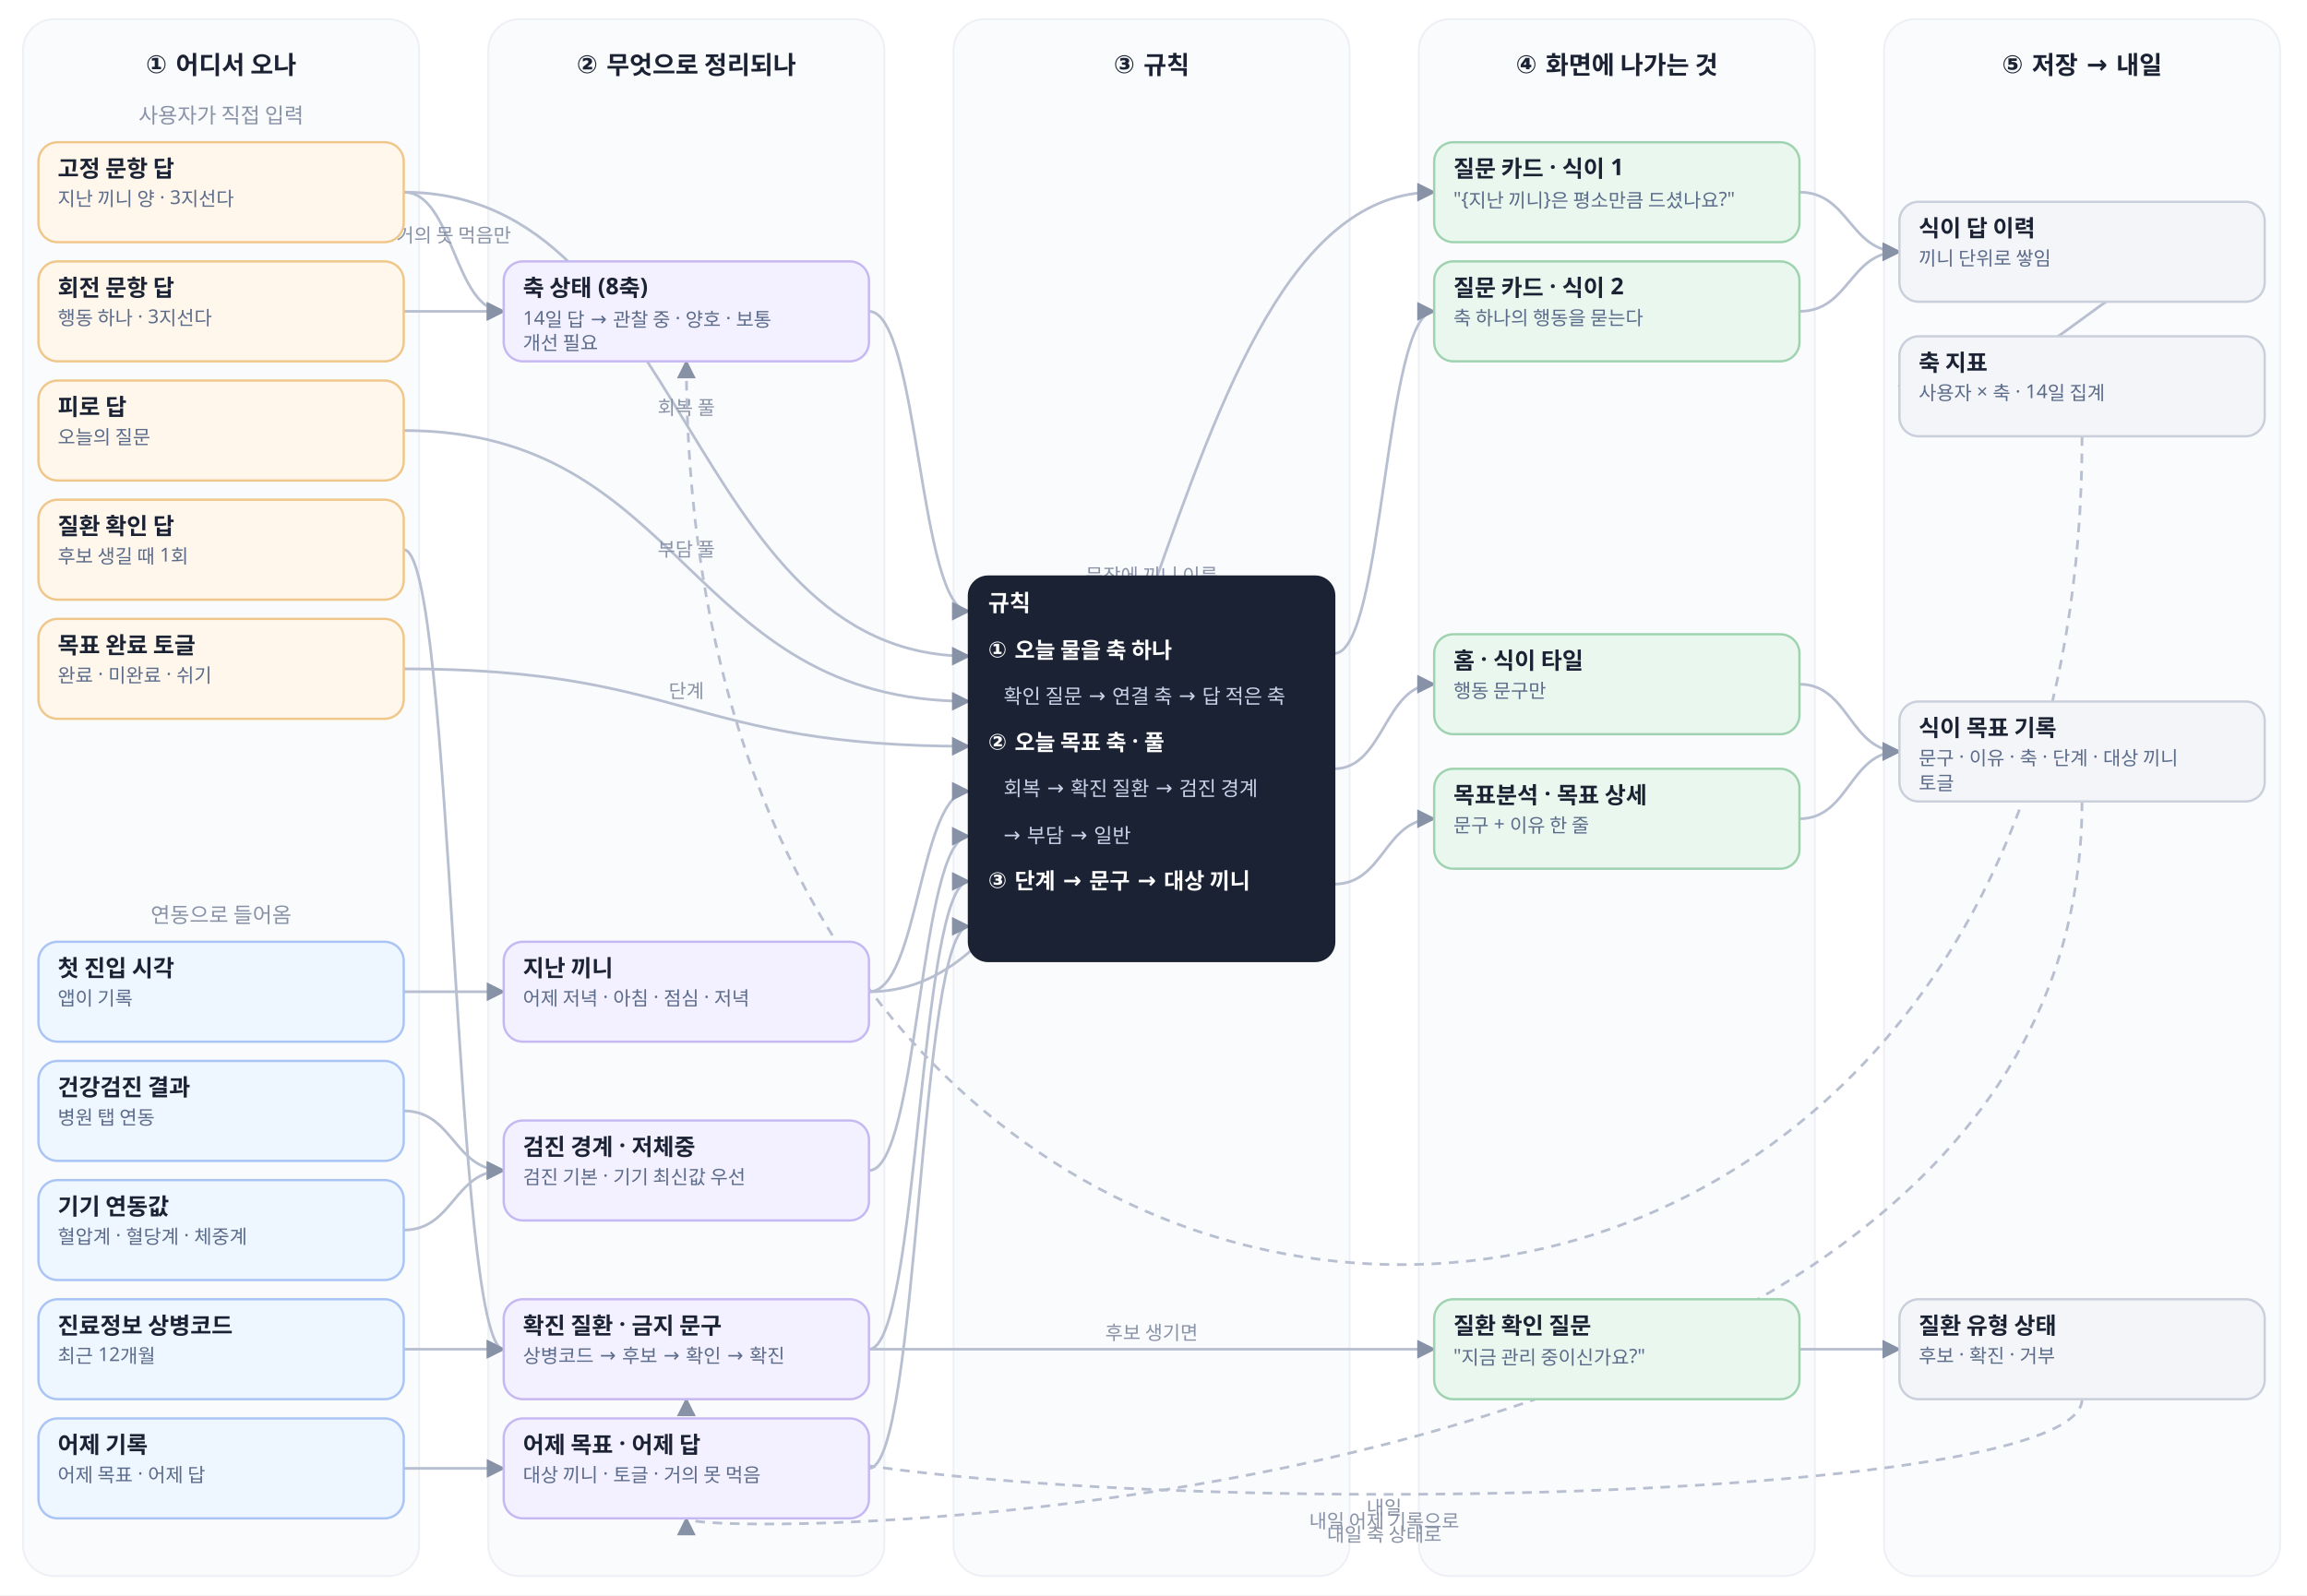
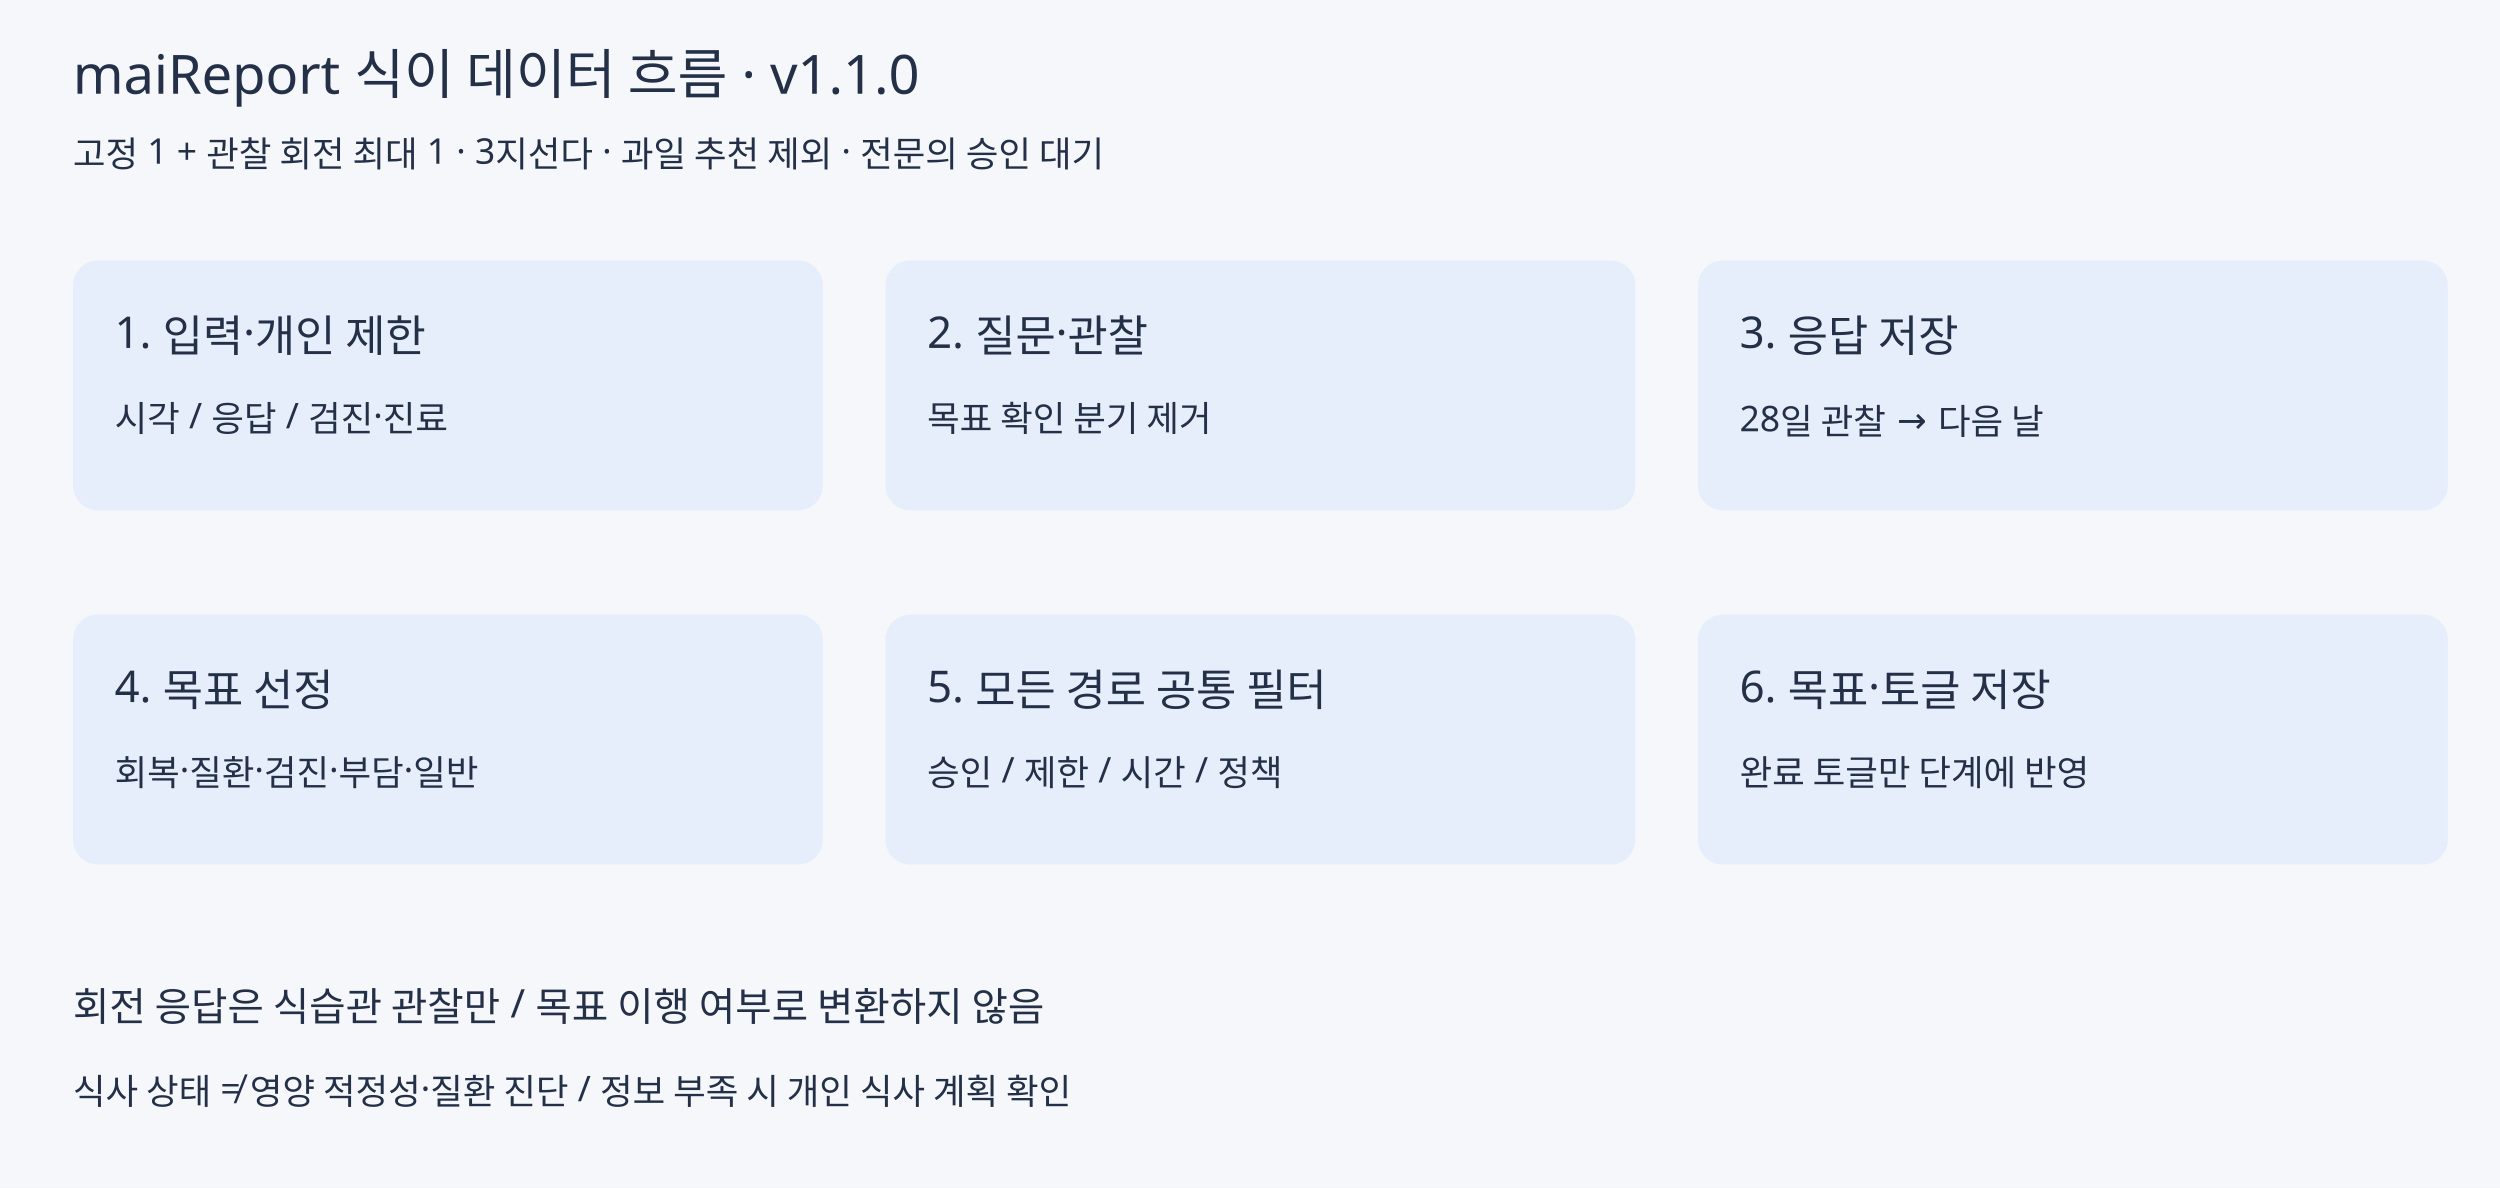
- <svg xmlns="http://www.w3.org/2000/svg" viewBox="0 0 1200 830" width="1200" height="830" font-family="Noto Sans KR, Malgun Gothic, Apple SD Gothic Neo, sans-serif">
-   <rect x="0" y="0" width="1200" height="830" fill="#ffffff" />
-   <rect x="12" y="10" width="206" height="810" rx="16" fill="#fafbfd" stroke="#eef0f5" />
-   <text x="115" y="38" text-anchor="middle" font-size="13" font-weight="800" fill="#1a2233">① 어디서 오나</text>
-   <rect x="254" y="10" width="206" height="810" rx="16" fill="#fafbfd" stroke="#eef0f5" />
-   <text x="357" y="38" text-anchor="middle" font-size="13" font-weight="800" fill="#1a2233">② 무엇으로 정리되나</text>
-   <rect x="496" y="10" width="206" height="810" rx="16" fill="#fafbfd" stroke="#eef0f5" />
-   <text x="599" y="38" text-anchor="middle" font-size="13" font-weight="800" fill="#1a2233">③ 규칙</text>
-   <rect x="738" y="10" width="206" height="810" rx="16" fill="#fafbfd" stroke="#eef0f5" />
-   <text x="841" y="38" text-anchor="middle" font-size="13" font-weight="800" fill="#1a2233">④ 화면에 나가는 것</text>
-   <rect x="980" y="10" width="206" height="810" rx="16" fill="#fafbfd" stroke="#eef0f5" />
-   <text x="1083" y="38" text-anchor="middle" font-size="13" font-weight="800" fill="#1a2233">⑤ 저장 → 내일</text>
-   <text x="115" y="64" text-anchor="middle" font-size="11" fill="#8892a6">사용자가 직접 입력</text>
-   <text x="115" y="480" text-anchor="middle" font-size="11" fill="#8892a6">연동으로 들어옴</text>
-   <defs>
-     <marker id="ar" viewBox="0 0 10 10" refX="9" refY="5" markerWidth="7" markerHeight="7" orient="auto-start-reverse">
-       <path d="M0,0 L10,5 L0,10 z" fill="#8892a6" />
-     </marker>
-   </defs>
-   <path class="edge" data-a="l1" data-b="m1" d="M210,516 C236,516 236,516 262,516" fill="none" stroke="#b7bfd0" stroke-width="1.4" marker-end="url(#ar)" />
-   <path class="edge" data-a="u2" data-b="m2" d="M210,162 C236,162 236,162 262,162" fill="none" stroke="#b7bfd0" stroke-width="1.4" marker-end="url(#ar)" />
-   <path class="edge" data-a="u1" data-b="m2" d="M210,100 C236,100 236,162 262,162" fill="none" stroke="#b7bfd0" stroke-width="1.4" marker-end="url(#ar)" />
-   <text class="elab" data-a="u1" data-b="m2" x="236" y="126" text-anchor="middle" font-size="10" fill="#8892a6">거의 못 먹음만</text>
-   <path class="edge" data-a="l2" data-b="m3" d="M210,578 C236,578 236,609 262,609" fill="none" stroke="#b7bfd0" stroke-width="1.4" marker-end="url(#ar)" />
-   <path class="edge" data-a="l3" data-b="m3" d="M210,640 C236,640 236,609 262,609" fill="none" stroke="#b7bfd0" stroke-width="1.4" marker-end="url(#ar)" />
-   <path class="edge" data-a="l4" data-b="m4" d="M210,702 C236,702 236,702 262,702" fill="none" stroke="#b7bfd0" stroke-width="1.4" marker-end="url(#ar)" />
-   <path class="edge" data-a="u4" data-b="m4" d="M210,286 C236,286 236,702 262,702" fill="none" stroke="#b7bfd0" stroke-width="1.4" marker-end="url(#ar)" />
-   <path class="edge" data-a="l5" data-b="m5" d="M210,764 C236,764 236,764 262,764" fill="none" stroke="#b7bfd0" stroke-width="1.4" marker-end="url(#ar)" />
-   <path class="edge" data-a="m1" data-b="R" d="M452,516 C478,516 478,411.7 504,411.7" fill="none" stroke="#b7bfd0" stroke-width="1.4" marker-end="url(#ar)" />
-   <path class="edge" data-a="m2" data-b="R" d="M452,162 C478,162 478,318 504,318" fill="none" stroke="#b7bfd0" stroke-width="1.4" marker-end="url(#ar)" />
-   <path class="edge" data-a="m3" data-b="R" d="M452,609 C478,609 478,435.1 504,435.1" fill="none" stroke="#b7bfd0" stroke-width="1.4" marker-end="url(#ar)" />
-   <path class="edge" data-a="m4" data-b="R" d="M452,702 C478,702 478,458.6 504,458.6" fill="none" stroke="#b7bfd0" stroke-width="1.4" marker-end="url(#ar)" />
-   <path class="edge" data-a="m5" data-b="R" d="M452,764 C478,764 478,482 504,482" fill="none" stroke="#b7bfd0" stroke-width="1.4" marker-end="url(#ar)" />
-   <path class="edge" data-a="u1" data-b="R" d="M210,100 C357,100 357,341.4 504,341.4" fill="none" stroke="#b7bfd0" stroke-width="1.4" marker-end="url(#ar)" />
-   <text class="elab" data-a="u1" data-b="R" x="357" y="215.7" text-anchor="middle" font-size="10" fill="#8892a6">회복 풀</text>
-   <path class="edge" data-a="u3" data-b="R" d="M210,224 C357,224 357,364.9 504,364.9" fill="none" stroke="#b7bfd0" stroke-width="1.4" marker-end="url(#ar)" />
-   <text class="elab" data-a="u3" data-b="R" x="357" y="289.4" text-anchor="middle" font-size="10" fill="#8892a6">부담 풀</text>
-   <path class="edge" data-a="u5" data-b="R" d="M210,348 C357,348 357,388.3 504,388.3" fill="none" stroke="#b7bfd0" stroke-width="1.4" marker-end="url(#ar)" />
-   <text class="elab" data-a="u5" data-b="R" x="357" y="363.1" text-anchor="middle" font-size="10" fill="#8892a6">단계</text>
-   <path class="edge" data-a="m1" data-b="s1" d="M452,516 C599,516 599,100 746,100" fill="none" stroke="#b7bfd0" stroke-width="1.4" marker-end="url(#ar)" />
-   <text class="elab" data-a="m1" data-b="s1" x="599" y="303" text-anchor="middle" font-size="10" fill="#8892a6">문장에 끼니 이름</text>
-   <path class="edge" data-a="R" data-b="s2" d="M694,340 C720,340 720,162 746,162" fill="none" stroke="#b7bfd0" stroke-width="1.4" marker-end="url(#ar)" />
-   <path class="edge" data-a="m4" data-b="s3" d="M452,702 C599,702 599,702 746,702" fill="none" stroke="#b7bfd0" stroke-width="1.4" marker-end="url(#ar)" />
-   <text class="elab" data-a="m4" data-b="s3" x="599" y="697" text-anchor="middle" font-size="10" fill="#8892a6">후보 생기면</text>
-   <path class="edge" data-a="R" data-b="s4" d="M694,400 C720,400 720,356 746,356" fill="none" stroke="#b7bfd0" stroke-width="1.4" marker-end="url(#ar)" />
-   <path class="edge" data-a="R" data-b="s5" d="M694,460 C720,460 720,426 746,426" fill="none" stroke="#b7bfd0" stroke-width="1.4" marker-end="url(#ar)" />
-   <path class="edge" data-a="s1" data-b="d1" d="M936,100 C962,100 962,131 988,131" fill="none" stroke="#b7bfd0" stroke-width="1.4" marker-end="url(#ar)" />
-   <path class="edge" data-a="s2" data-b="d1" d="M936,162 C962,162 962,131 988,131" fill="none" stroke="#b7bfd0" stroke-width="1.4" marker-end="url(#ar)" />
-   <path class="edge" data-a="d1" data-b="d2" d="M1178,131 C1083,131 1083,201 988,201" fill="none" stroke="#b7bfd0" stroke-width="1.4" marker-end="url(#ar)" />
-   <path class="edge" data-a="s4" data-b="d3" d="M936,356 C962,356 962,391 988,391" fill="none" stroke="#b7bfd0" stroke-width="1.4" marker-end="url(#ar)" />
-   <path class="edge" data-a="s5" data-b="d3" d="M936,426 C962,426 962,391 988,391" fill="none" stroke="#b7bfd0" stroke-width="1.4" marker-end="url(#ar)" />
-   <path class="edge" data-a="s3" data-b="d4" d="M936,702 C962,702 962,702 988,702" fill="none" stroke="#b7bfd0" stroke-width="1.4" marker-end="url(#ar)" />
-   <path class="edge" data-a="d2" data-b="m2" d="M1083,227 C1083,808 357,808 357,188" fill="none" stroke="#b7bfd0" stroke-width="1.4" stroke-dasharray="5 4" marker-end="url(#ar)" />
-   <text class="elab" data-a="d2" data-b="m2" x="720" y="802" text-anchor="middle" font-size="10" fill="#8892a6">내일 축 상태로</text>
-   <path class="edge" data-a="d3" data-b="m5" d="M1083,417 C1083,801 357,801 357,790" fill="none" stroke="#b7bfd0" stroke-width="1.4" stroke-dasharray="5 4" marker-end="url(#ar)" />
-   <text class="elab" data-a="d3" data-b="m5" x="720" y="795" text-anchor="middle" font-size="10" fill="#8892a6">내일 어제 기록으로</text>
-   <path class="edge" data-a="d4" data-b="m4" d="M1083,728 C1083,794 357,794 357,728" fill="none" stroke="#b7bfd0" stroke-width="1.4" stroke-dasharray="5 4" marker-end="url(#ar)" />
-   <text class="elab" data-a="d4" data-b="m4" x="720" y="788" text-anchor="middle" font-size="10" fill="#8892a6">내일</text>
-   <g class="node" data-id="u1" style="cursor:pointer">
-     <rect x="20" y="74" width="190" height="52" rx="10" fill="#fff7ec" stroke="#f0c78a" stroke-width="1.2" />
-     <text x="30" y="92" font-size="12" font-weight="800" fill="#1a2233">고정 문항 답</text>
-     <text x="30" y="107" font-size="10" fill="#5b6b8a">지난 끼니 양 · 3지선다</text>
-   </g>
-   <g class="node" data-id="u2" style="cursor:pointer">
-     <rect x="20" y="136" width="190" height="52" rx="10" fill="#fff7ec" stroke="#f0c78a" stroke-width="1.2" />
-     <text x="30" y="154" font-size="12" font-weight="800" fill="#1a2233">회전 문항 답</text>
-     <text x="30" y="169" font-size="10" fill="#5b6b8a">행동 하나 · 3지선다</text>
-   </g>
-   <g class="node" data-id="u3" style="cursor:pointer">
-     <rect x="20" y="198" width="190" height="52" rx="10" fill="#fff7ec" stroke="#f0c78a" stroke-width="1.2" />
-     <text x="30" y="216" font-size="12" font-weight="800" fill="#1a2233">피로 답</text>
-     <text x="30" y="231" font-size="10" fill="#5b6b8a">오늘의 질문</text>
-   </g>
-   <g class="node" data-id="u4" style="cursor:pointer">
-     <rect x="20" y="260" width="190" height="52" rx="10" fill="#fff7ec" stroke="#f0c78a" stroke-width="1.2" />
-     <text x="30" y="278" font-size="12" font-weight="800" fill="#1a2233">질환 확인 답</text>
-     <text x="30" y="293" font-size="10" fill="#5b6b8a">후보 생길 때 1회</text>
-   </g>
-   <g class="node" data-id="u5" style="cursor:pointer">
-     <rect x="20" y="322" width="190" height="52" rx="10" fill="#fff7ec" stroke="#f0c78a" stroke-width="1.2" />
-     <text x="30" y="340" font-size="12" font-weight="800" fill="#1a2233">목표 완료 토글</text>
-     <text x="30" y="355" font-size="10" fill="#5b6b8a">완료 · 미완료 · 쉬기</text>
-   </g>
-   <g class="node" data-id="l1" style="cursor:pointer">
-     <rect x="20" y="490" width="190" height="52" rx="10" fill="#eef6ff" stroke="#a9c4f5" stroke-width="1.2" />
-     <text x="30" y="508" font-size="12" font-weight="800" fill="#1a2233">첫 진입 시각</text>
-     <text x="30" y="523" font-size="10" fill="#5b6b8a">앱이 기록</text>
-   </g>
-   <g class="node" data-id="l2" style="cursor:pointer">
-     <rect x="20" y="552" width="190" height="52" rx="10" fill="#eef6ff" stroke="#a9c4f5" stroke-width="1.2" />
-     <text x="30" y="570" font-size="12" font-weight="800" fill="#1a2233">건강검진 결과</text>
-     <text x="30" y="585" font-size="10" fill="#5b6b8a">병원 탭 연동</text>
-   </g>
-   <g class="node" data-id="l3" style="cursor:pointer">
-     <rect x="20" y="614" width="190" height="52" rx="10" fill="#eef6ff" stroke="#a9c4f5" stroke-width="1.2" />
-     <text x="30" y="632" font-size="12" font-weight="800" fill="#1a2233">기기 연동값</text>
-     <text x="30" y="647" font-size="10" fill="#5b6b8a">혈압계 · 혈당계 · 체중계</text>
-   </g>
-   <g class="node" data-id="l4" style="cursor:pointer">
-     <rect x="20" y="676" width="190" height="52" rx="10" fill="#eef6ff" stroke="#a9c4f5" stroke-width="1.2" />
-     <text x="30" y="694" font-size="12" font-weight="800" fill="#1a2233">진료정보 상병코드</text>
-     <text x="30" y="709" font-size="10" fill="#5b6b8a">최근 12개월</text>
-   </g>
-   <g class="node" data-id="l5" style="cursor:pointer">
-     <rect x="20" y="738" width="190" height="52" rx="10" fill="#eef6ff" stroke="#a9c4f5" stroke-width="1.2" />
-     <text x="30" y="756" font-size="12" font-weight="800" fill="#1a2233">어제 기록</text>
-     <text x="30" y="771" font-size="10" fill="#5b6b8a">어제 목표 · 어제 답</text>
-   </g>
-   <g class="node" data-id="m1" style="cursor:pointer">
-     <rect x="262" y="490" width="190" height="52" rx="10" fill="#f3f0ff" stroke="#c6b8f2" stroke-width="1.2" />
-     <text x="272" y="508" font-size="12" font-weight="800" fill="#1a2233">지난 끼니</text>
-     <text x="272" y="523" font-size="10" fill="#5b6b8a">어제 저녁 · 아침 · 점심 · 저녁</text>
-   </g>
-   <g class="node" data-id="m2" style="cursor:pointer">
-     <rect x="262" y="136" width="190" height="52" rx="10" fill="#f3f0ff" stroke="#c6b8f2" stroke-width="1.2" />
-     <text x="272" y="154" font-size="12" font-weight="800" fill="#1a2233">축 상태 (8축)</text>
-     <text x="272" y="169" font-size="10" fill="#5b6b8a">14일 답 → 관찰 중 · 양호 · 보통</text>
-     <text x="272" y="182" font-size="10" fill="#5b6b8a">개선 필요</text>
-   </g>
-   <g class="node" data-id="m3" style="cursor:pointer">
-     <rect x="262" y="583" width="190" height="52" rx="10" fill="#f3f0ff" stroke="#c6b8f2" stroke-width="1.2" />
-     <text x="272" y="601" font-size="12" font-weight="800" fill="#1a2233">검진 경계 · 저체중</text>
-     <text x="272" y="616" font-size="10" fill="#5b6b8a">검진 기본 · 기기 최신값 우선</text>
-   </g>
-   <g class="node" data-id="m4" style="cursor:pointer">
-     <rect x="262" y="676" width="190" height="52" rx="10" fill="#f3f0ff" stroke="#c6b8f2" stroke-width="1.2" />
-     <text x="272" y="694" font-size="12" font-weight="800" fill="#1a2233">확진 질환 · 금지 문구</text>
-     <text x="272" y="709" font-size="10" fill="#5b6b8a">상병코드 → 후보 → 확인 → 확진</text>
-   </g>
-   <g class="node" data-id="m5" style="cursor:pointer">
-     <rect x="262" y="738" width="190" height="52" rx="10" fill="#f3f0ff" stroke="#c6b8f2" stroke-width="1.2" />
-     <text x="272" y="756" font-size="12" font-weight="800" fill="#1a2233">어제 목표 · 어제 답</text>
-     <text x="272" y="771" font-size="10" fill="#5b6b8a">대상 끼니 · 토글 · 거의 못 먹음</text>
-   </g>
-   <g class="node" data-id="R" style="cursor:pointer">
-     <rect x="504" y="300" width="190" height="200" rx="10" fill="#1a2233" stroke="#1a2233" stroke-width="1.2" />
-     <text x="514" y="318" font-size="12" font-weight="800" fill="#fff">규칙</text>
-     <text x="514" y="342" font-size="11.5" font-weight="700" fill="#fff">① 오늘 물을 축 하나</text>
-     <text x="522" y="366" font-size="10.5" fill="#c9d3ea">확인 질문 → 연결 축 → 답 적은 축</text>
-     <text x="514" y="390" font-size="11.5" font-weight="700" fill="#fff">② 오늘 목표 축 · 풀</text>
-     <text x="522" y="414" font-size="10.5" fill="#c9d3ea">회복 → 확진 질환 → 검진 경계</text>
-     <text x="522" y="438" font-size="10.5" fill="#c9d3ea">→ 부담 → 일반</text>
-     <text x="514" y="462" font-size="11.5" font-weight="700" fill="#fff">③ 단계 → 문구 → 대상 끼니</text>
-   </g>
-   <g class="node" data-id="s1" style="cursor:pointer">
-     <rect x="746" y="74" width="190" height="52" rx="10" fill="#e9f7ee" stroke="#9fd3b0" stroke-width="1.2" />
-     <text x="756" y="92" font-size="12" font-weight="800" fill="#1a2233">질문 카드 · 식이 1</text>
-     <text x="756" y="107" font-size="10" fill="#5b6b8a">"{지난 끼니}은 평소만큼 드셨나요?"</text>
-   </g>
-   <g class="node" data-id="s2" style="cursor:pointer">
-     <rect x="746" y="136" width="190" height="52" rx="10" fill="#e9f7ee" stroke="#9fd3b0" stroke-width="1.2" />
-     <text x="756" y="154" font-size="12" font-weight="800" fill="#1a2233">질문 카드 · 식이 2</text>
-     <text x="756" y="169" font-size="10" fill="#5b6b8a">축 하나의 행동을 묻는다</text>
-   </g>
-   <g class="node" data-id="s3" style="cursor:pointer">
-     <rect x="746" y="676" width="190" height="52" rx="10" fill="#e9f7ee" stroke="#9fd3b0" stroke-width="1.2" />
-     <text x="756" y="694" font-size="12" font-weight="800" fill="#1a2233">질환 확인 질문</text>
-     <text x="756" y="709" font-size="10" fill="#5b6b8a">"지금 관리 중이신가요?"</text>
-   </g>
-   <g class="node" data-id="s4" style="cursor:pointer">
-     <rect x="746" y="330" width="190" height="52" rx="10" fill="#e9f7ee" stroke="#9fd3b0" stroke-width="1.2" />
-     <text x="756" y="348" font-size="12" font-weight="800" fill="#1a2233">홈 · 식이 타일</text>
-     <text x="756" y="363" font-size="10" fill="#5b6b8a">행동 문구만</text>
-   </g>
-   <g class="node" data-id="s5" style="cursor:pointer">
-     <rect x="746" y="400" width="190" height="52" rx="10" fill="#e9f7ee" stroke="#9fd3b0" stroke-width="1.2" />
-     <text x="756" y="418" font-size="12" font-weight="800" fill="#1a2233">목표분석 · 목표 상세</text>
-     <text x="756" y="433" font-size="10" fill="#5b6b8a">문구 + 이유 한 줄</text>
-   </g>
-   <g class="node" data-id="d1" style="cursor:pointer">
-     <rect x="988" y="105" width="190" height="52" rx="10" fill="#f4f5f8" stroke="#c9cfdb" stroke-width="1.2" />
-     <text x="998" y="123" font-size="12" font-weight="800" fill="#1a2233">식이 답 이력</text>
-     <text x="998" y="138" font-size="10" fill="#5b6b8a">끼니 단위로 쌓임</text>
-   </g>
-   <g class="node" data-id="d2" style="cursor:pointer">
-     <rect x="988" y="175" width="190" height="52" rx="10" fill="#f4f5f8" stroke="#c9cfdb" stroke-width="1.2" />
-     <text x="998" y="193" font-size="12" font-weight="800" fill="#1a2233">축 지표</text>
-     <text x="998" y="208" font-size="10" fill="#5b6b8a">사용자 × 축 · 14일 집계</text>
-   </g>
-   <g class="node" data-id="d3" style="cursor:pointer">
-     <rect x="988" y="365" width="190" height="52" rx="10" fill="#f4f5f8" stroke="#c9cfdb" stroke-width="1.2" />
-     <text x="998" y="383" font-size="12" font-weight="800" fill="#1a2233">식이 목표 기록</text>
-     <text x="998" y="398" font-size="10" fill="#5b6b8a">문구 · 이유 · 축 · 단계 · 대상 끼니</text>
-     <text x="998" y="411" font-size="10" fill="#5b6b8a">토글</text>
-   </g>
-   <g class="node" data-id="d4" style="cursor:pointer">
-     <rect x="988" y="676" width="190" height="52" rx="10" fill="#f4f5f8" stroke="#c9cfdb" stroke-width="1.2" />
-     <text x="998" y="694" font-size="12" font-weight="800" fill="#1a2233">질환 유형 상태</text>
-     <text x="998" y="709" font-size="10" fill="#5b6b8a">후보 · 확진 · 거부</text>
+ <svg xmlns="http://www.w3.org/2000/svg" width="1200" height="570" viewBox="0 0 1200 570">
+   <rect width="1200" height="570" fill="#f5f7fb" />
+   <g font-family="Malgun Gothic,sans-serif" fill="#233047">
+     <text x="35" y="45" font-size="26">maiReport 식이 데이터 흐름 · v1.1.0</text>
+     <text x="35" y="80" font-size="17">고정 1 + 관찰 회전 최대 1 · 3지선다 · 과일 추천 제외 · 전문의 승인 대기</text>
+     <rect x="35" y="125" width="360" height="120" rx="12" fill="#e7eefb" />
+     <text x="55" y="167" font-size="21">1. 입력·개인 제한</text>
+     <text x="55" y="207" font-size="17">시각 / 응답 / 검진·진료</text>
+     <rect x="425" y="125" width="360" height="120" rx="12" fill="#e7eefb" />
+     <text x="445" y="167" font-size="21">2. 질문·관찰</text>
+     <text x="445" y="207" font-size="17">목표 확인 분기 제거</text>
+     <rect x="815" y="125" width="360" height="120" rx="12" fill="#e7eefb" />
+     <text x="835" y="167" font-size="21">3. 응답 저장</text>
+     <text x="835" y="207" font-size="17">28일 관찰 → 다음 날</text>
+     <rect x="35" y="295" width="360" height="120" rx="12" fill="#e7eefb" />
+     <text x="55" y="337" font-size="21">4. 목표 선정</text>
+     <text x="55" y="377" font-size="17">회복·질환·검진·부담·일반</text>
+     <rect x="425" y="295" width="360" height="120" rx="12" fill="#e7eefb" />
+     <text x="445" y="337" font-size="21">5. 모든 경로 공통 필터</text>
+     <text x="445" y="377" font-size="17">승인 / 제한 / 시간 / 정책</text>
+     <rect x="815" y="295" width="360" height="120" rx="12" fill="#e7eefb" />
+     <text x="835" y="337" font-size="21">6. 목표·토글 저장</text>
+     <text x="835" y="377" font-size="17">완료 토글만 단계에 반영</text>
+     <text x="35" y="490" font-size="19">회전 응답은 식습관 관찰만 / 목표 이행 여부로 변환하지 않음</text>
+     <text x="35" y="530" font-size="17">식사 상태 ≠ 영양 적정성·질환 진단 / 정보 부족 시 개인 식사 계획 확인</text>
  </g>
</svg>
